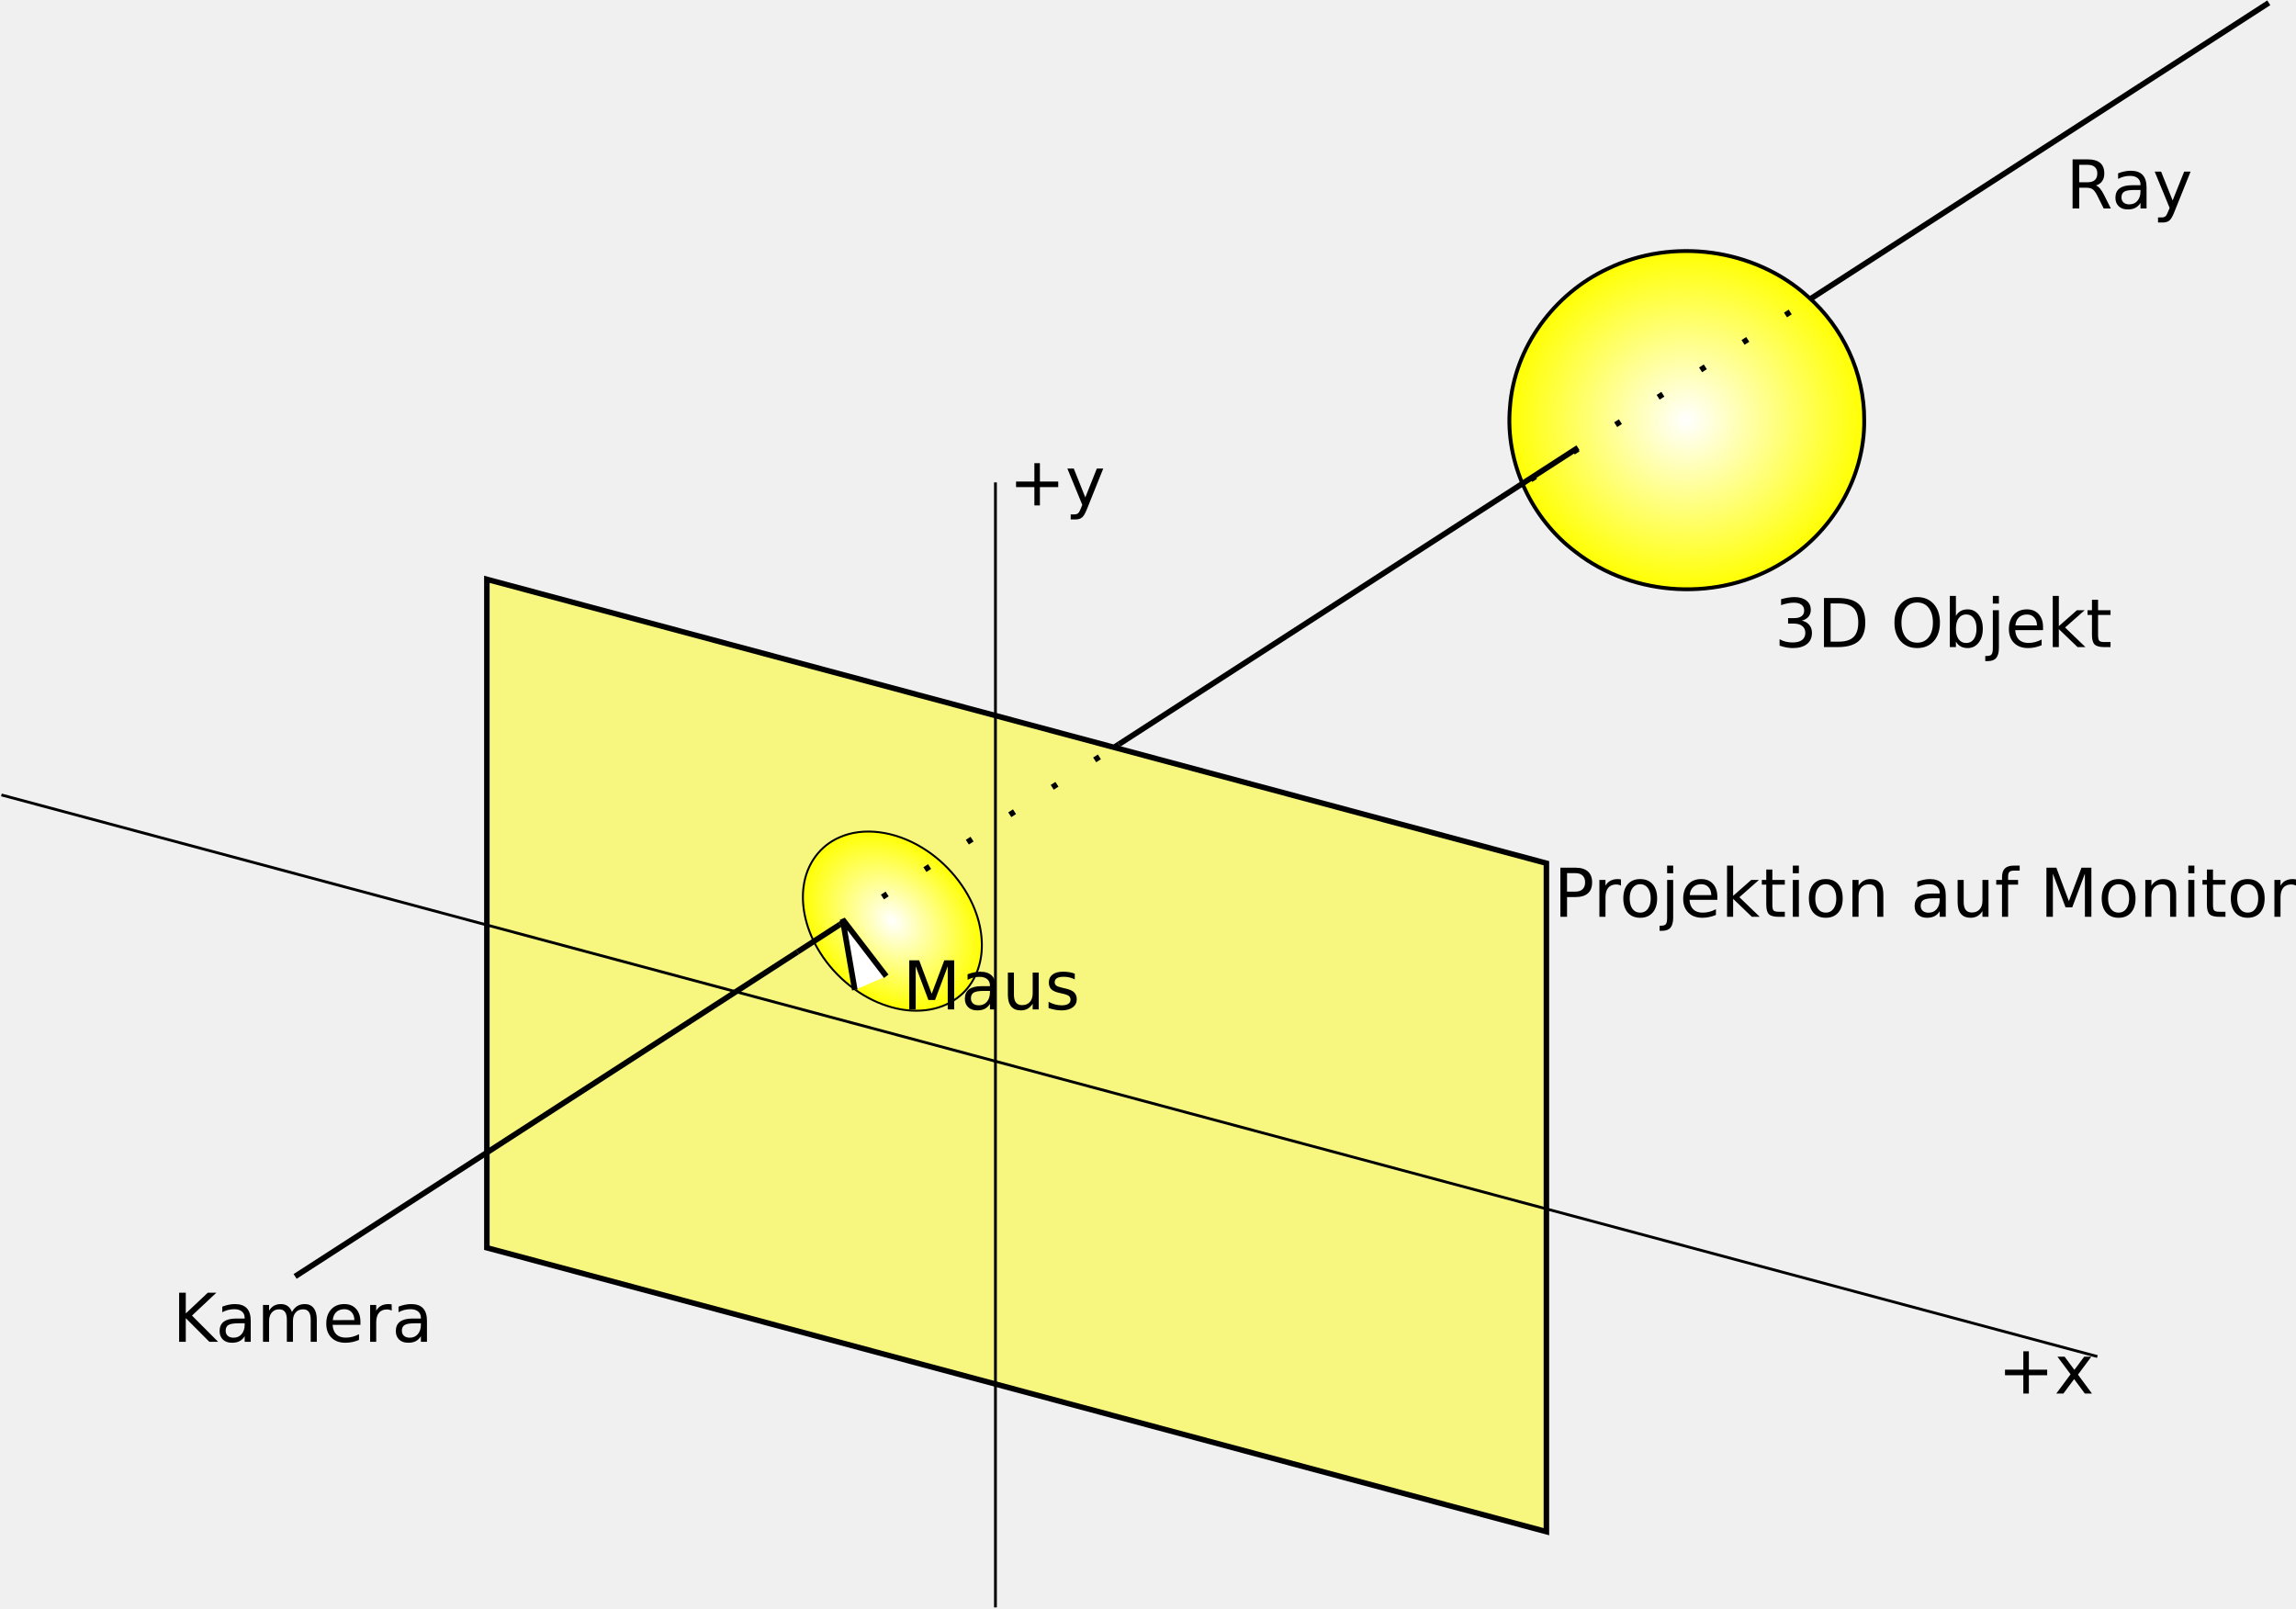
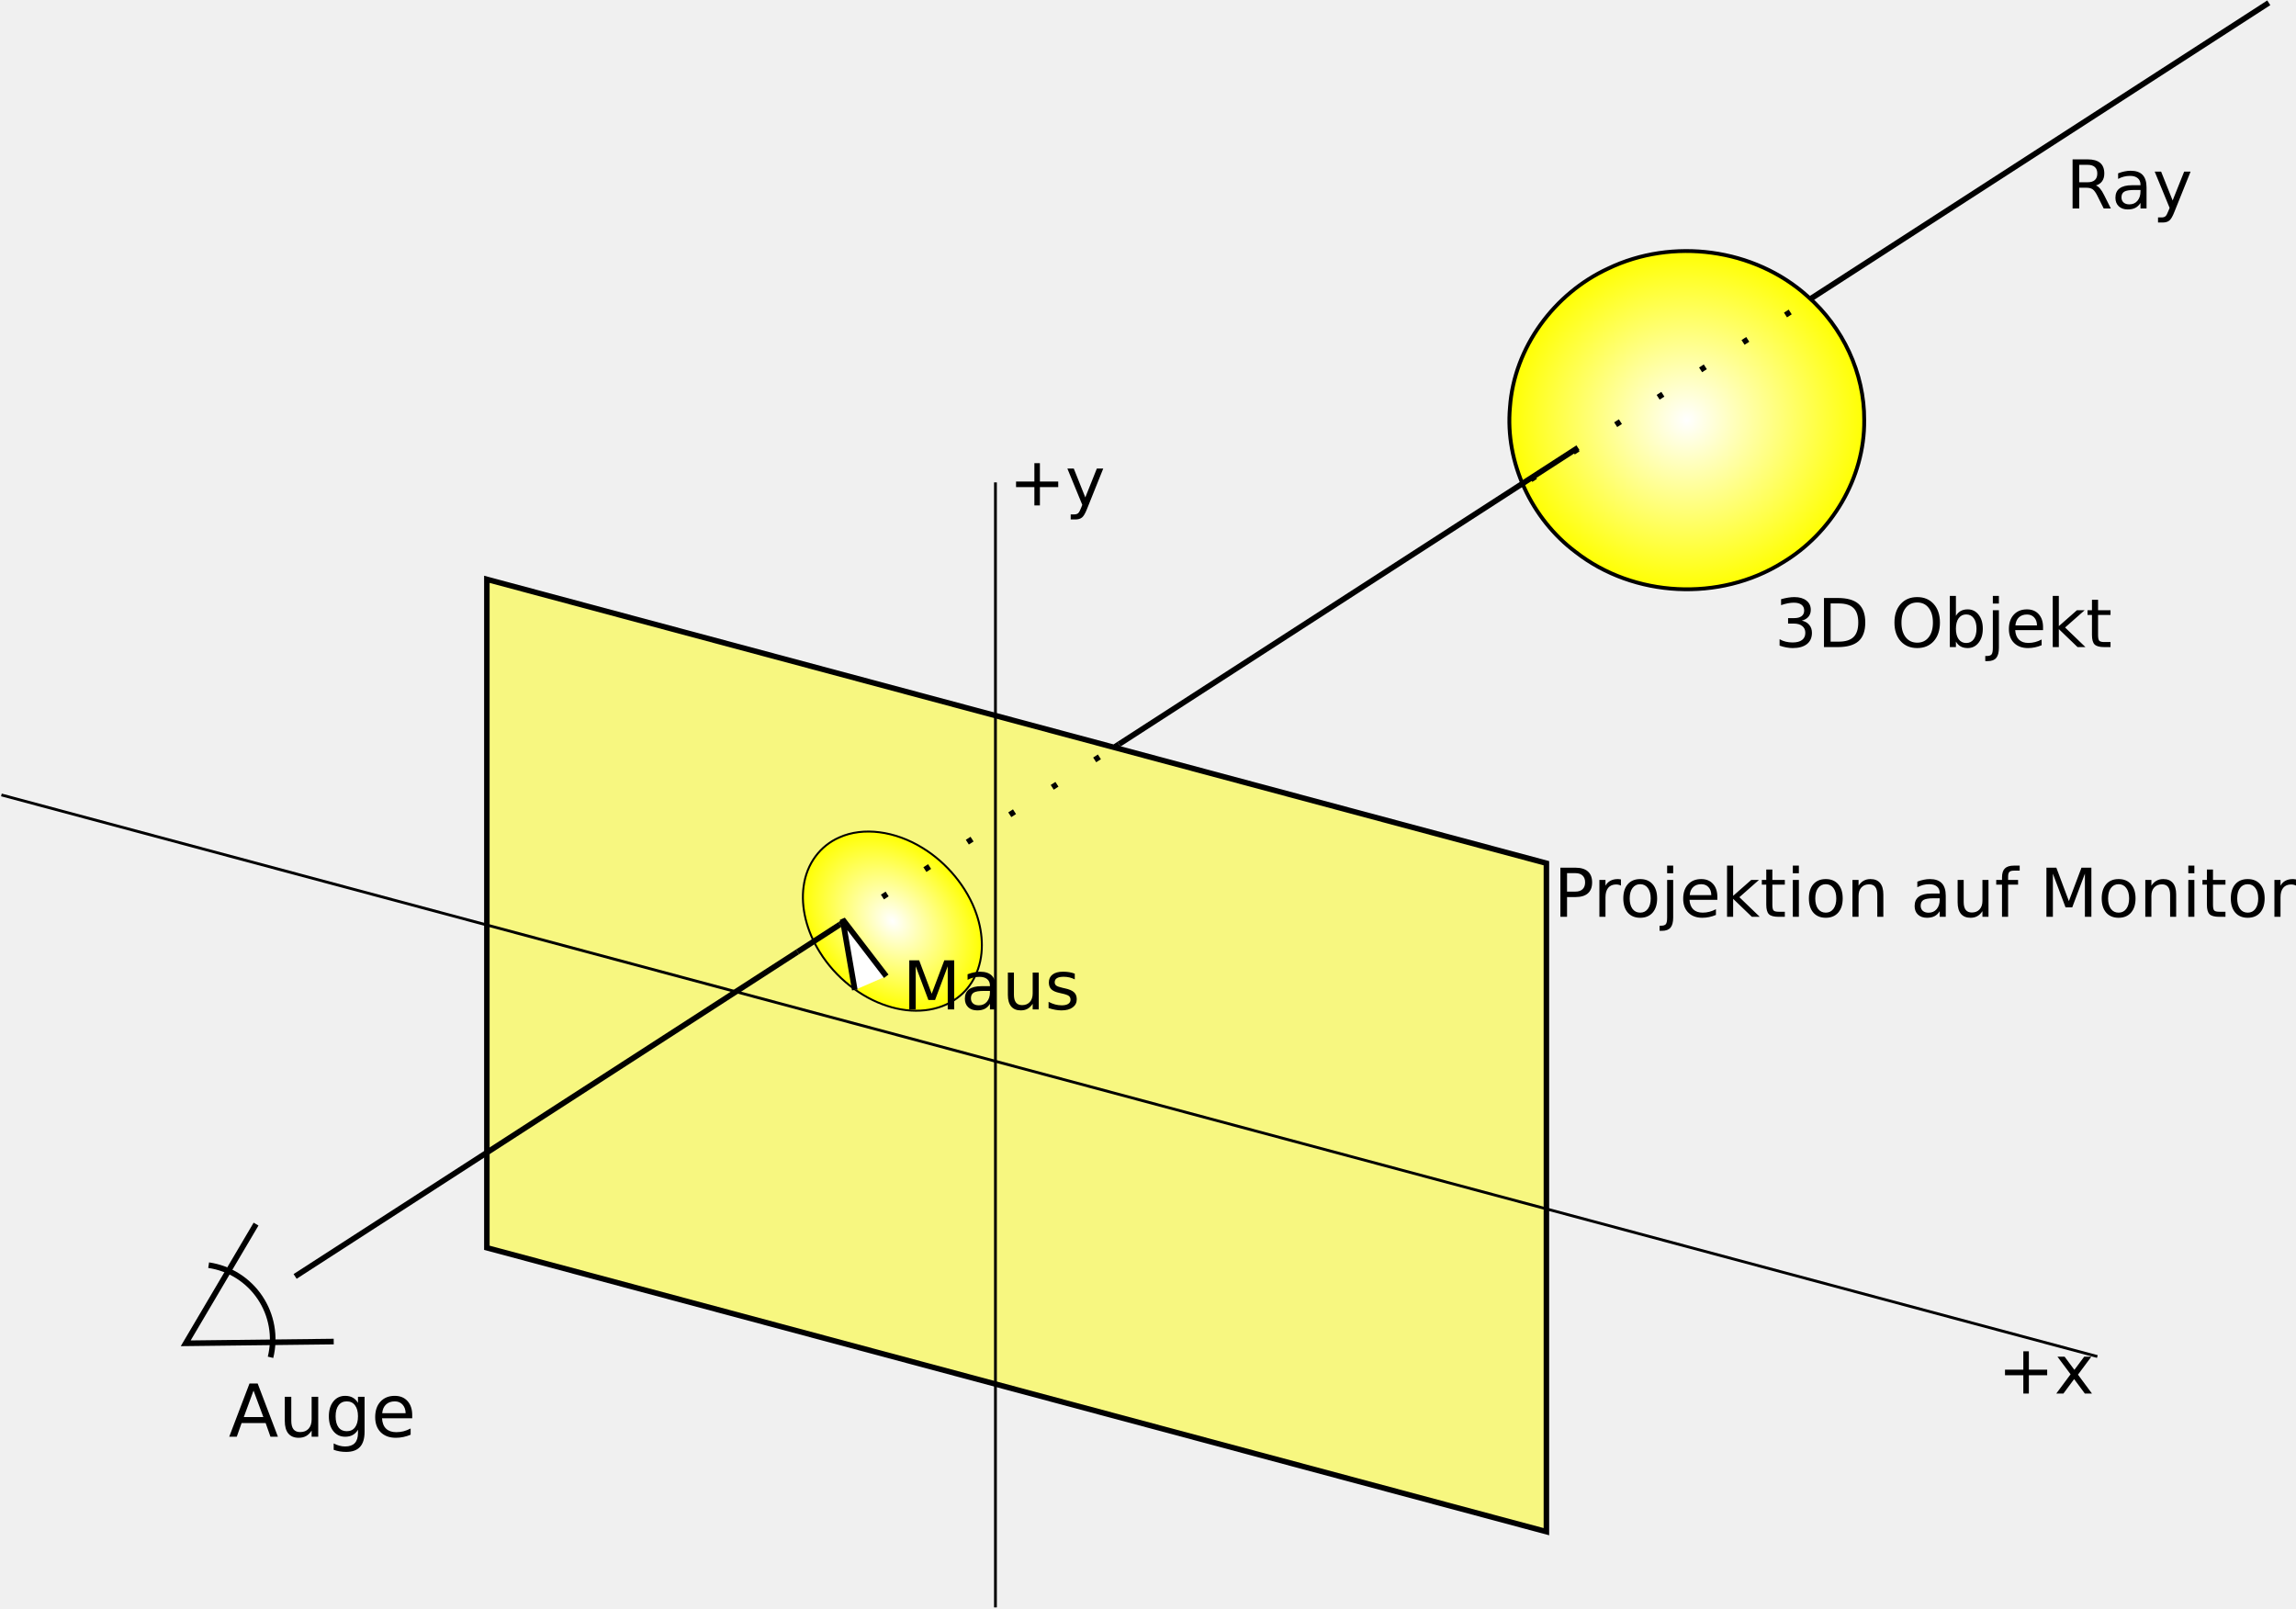
<svg xmlns="http://www.w3.org/2000/svg" xmlns:xlink="http://www.w3.org/1999/xlink" width="408.877" height="286.507" id="svg10428" version="1.0">
  <defs id="defs10430">
    <linearGradient id="linearGradient11186">
      <stop style="stop-color:#ff0000;stop-opacity:1;" offset="0" id="stop11188" />
      <stop style="stop-color:#ff0000;stop-opacity:0;" offset="1" id="stop11190" />
    </linearGradient>
    <linearGradient id="linearGradient10983">
      <stop style="stop-color:#ffffff;stop-opacity:1;" offset="0" id="stop10985" />
      <stop style="stop-color:#ffff00;stop-opacity:1;" offset="1" id="stop10987" />
    </linearGradient>
    <radialGradient xlink:href="#linearGradient10983" id="radialGradient11192" cx="386.59" cy="237.138" fx="386.59" fy="237.138" r="31.937" gradientTransform="matrix(1,0,0,0.953762,0,10.96479)" gradientUnits="userSpaceOnUse" />
    <radialGradient xlink:href="#linearGradient10983" id="radialGradient11210" cx="384.231" cy="223.521" fx="384.231" fy="223.521" r="47.157" gradientTransform="matrix(1,0,0,0.9418006,0,13.00876)" gradientUnits="userSpaceOnUse" />
    <radialGradient xlink:href="#linearGradient10983" id="radialGradient11213" gradientUnits="userSpaceOnUse" gradientTransform="matrix(0.341499,9.1504013e-2,0,0.3296878,113.9055,217.5036)" cx="384.231" cy="223.521" fx="384.231" fy="223.521" r="47.157" />
  </defs>
  <g id="layer1" transform="translate(-86.20202,-162.3132)">
    <rect style="opacity:1;fill:#ffff00;fill-opacity:0.467;fill-rule:nonzero;stroke:#000000;stroke-width:1.017;stroke-linecap:butt;stroke-miterlimit:4;stroke-dasharray:none;stroke-opacity:1" id="rect10440" width="195.341" height="119.043" x="179.003" y="219.153" transform="matrix(0.9659261,0.2588181,0,1,0,0)" />
    <path style="fill:none;fill-rule:evenodd;stroke:#000000;stroke-width:0.5;stroke-linecap:butt;stroke-linejoin:miter;stroke-miterlimit:4;stroke-dasharray:none;stroke-opacity:1" d="M 263.473,248.221 L 263.473,448.57" id="path10951" />
    <path style="fill:none;fill-rule:evenodd;stroke:#000000;stroke-width:0.5;stroke-linecap:butt;stroke-linejoin:miter;stroke-miterlimit:4;stroke-dasharray:none;stroke-opacity:1" d="M 86.452,303.879 L 459.705,403.891" id="path10953" />
    <path style="opacity:1;fill:url(#radialGradient11192);fill-opacity:1.0;fill-rule:nonzero;stroke:#000000;stroke-width:0.682;stroke-linecap:butt;stroke-miterlimit:4;stroke-dasharray:none;stroke-opacity:1" d="M 418.185,237.141 C 418.294,247.467 412.32,257.325 403.618,262.52 C 392.457,269.465 377.192,268.73 366.802,260.615 C 358.964,254.731 354.201,244.736 355.102,234.825 C 355.857,224.144 363.045,214.542 372.563,210.147 C 384.015,204.619 398.599,206.509 408.111,215.089 C 414.352,220.559 418.244,228.739 418.185,237.141 L 418.185,237.141 z" id="path10955" />
    <path style="opacity:1;fill:url(#radialGradient11213);fill-opacity:1;fill-rule:nonzero;stroke:#000000;stroke-width:0.346;stroke-linecap:butt;stroke-miterlimit:4;stroke-dasharray:none;stroke-opacity:1" d="M 261.053,330.624 C 261.078,334.589 259.407,338.032 256.652,340.048 C 253.409,342.486 248.75,342.95 244.199,341.454 C 239.552,339.98 235.01,336.429 232.183,331.86 C 229.865,328.176 228.787,323.866 229.315,320.162 C 229.847,316.107 232.28,312.927 235.666,311.449 C 239.918,309.529 245.601,310.296 250.505,313.326 C 254.784,315.933 258.455,320.305 260.086,325.081 C 260.725,326.932 261.055,328.821 261.053,330.624 L 261.053,330.624 z" id="path11090" />
    <path style="fill:none;fill-rule:evenodd;stroke:#000000;stroke-width:1;stroke-linecap:butt;stroke-linejoin:miter;stroke-miterlimit:4;stroke-dasharray:none;stroke-dashoffset:0;stroke-opacity:1" d="M 138.757,389.627 L 228.228,331.827" id="path11016" />
    <path style="fill:none;fill-rule:evenodd;stroke:#000000;stroke-width:1;stroke-linecap:butt;stroke-linejoin:miter;stroke-miterlimit:4;stroke-dasharray:none;stroke-dashoffset:0;stroke-opacity:1" d="M 284.792,295.285 L 285.477,294.843" id="path11012" />
    <path style="fill:none;fill-rule:evenodd;stroke:#000000;stroke-width:1;stroke-linecap:butt;stroke-linejoin:miter;stroke-miterlimit:4;stroke-dasharray:1, 8;stroke-dashoffset:0;stroke-opacity:1" d="M 235.787,326.944 L 284.792,295.285" id="path11010" />
    <path style="fill:none;fill-rule:evenodd;stroke:#000000;stroke-width:1;stroke-linecap:butt;stroke-linejoin:miter;stroke-miterlimit:4;stroke-dasharray:none;stroke-dashoffset:0;stroke-opacity:1" d="M 228.228,331.827 L 235.787,326.944" id="path10997" />
    <path style="opacity:1;fill:#ffffff;fill-opacity:1;fill-rule:nonzero;stroke:#000000;stroke-width:1;stroke-linecap:butt;stroke-miterlimit:4;stroke-dasharray:none;stroke-dashoffset:0;stroke-opacity:1" d="M 238.426,338.608 L 236.256,326.039 L 244.029,336.17" id="path11018" />
-     <path style="font-size:12px;font-style:normal;font-variant:normal;font-weight:normal;font-stretch:normal;text-align:start;line-height:125%;writing-mode:lr-tb;text-anchor:start;fill:#000000;fill-opacity:1;stroke:none;stroke-width:1px;stroke-linecap:butt;stroke-linejoin:miter;stroke-opacity:1;font-family:Bitstream Vera Sans;-inkscape-font-specification:Bitstream Vera Sans" d="M 118.103,392.523 L 119.286,392.523 L 119.286,396.22 L 123.212,392.523 L 124.735,392.523 L 120.394,396.601 L 125.046,401.271 L 123.487,401.271 L 119.286,397.058 L 119.286,401.271 L 118.103,401.271 L 118.103,392.523 M 128.702,397.972 C 127.831,397.972 127.228,398.071 126.892,398.271 C 126.556,398.47 126.388,398.81 126.388,399.29 C 126.388,399.673 126.513,399.978 126.763,400.204 C 127.017,400.427 127.36,400.538 127.794,400.538 C 128.392,400.538 128.87,400.327 129.229,399.905 C 129.593,399.48 129.774,398.915 129.774,398.212 L 129.774,397.972 L 128.702,397.972 M 130.853,397.526 L 130.853,401.271 L 129.774,401.271 L 129.774,400.274 C 129.528,400.673 129.222,400.968 128.854,401.159 C 128.487,401.347 128.038,401.44 127.507,401.44 C 126.835,401.44 126.3,401.253 125.901,400.878 C 125.507,400.499 125.31,399.993 125.31,399.36 C 125.31,398.622 125.556,398.065 126.048,397.69 C 126.544,397.315 127.282,397.128 128.263,397.128 L 129.774,397.128 L 129.774,397.023 C 129.774,396.526 129.61,396.144 129.282,395.874 C 128.958,395.601 128.501,395.464 127.911,395.464 C 127.536,395.464 127.171,395.509 126.815,395.599 C 126.46,395.689 126.118,395.823 125.79,396.003 L 125.79,395.007 C 126.185,394.855 126.567,394.741 126.938,394.667 C 127.31,394.589 127.671,394.55 128.022,394.55 C 128.972,394.55 129.681,394.796 130.149,395.288 C 130.618,395.78 130.853,396.526 130.853,397.526 M 138.188,395.968 C 138.458,395.483 138.78,395.126 139.155,394.896 C 139.53,394.665 139.972,394.55 140.479,394.55 C 141.163,394.55 141.69,394.79 142.062,395.271 C 142.433,395.747 142.618,396.427 142.618,397.31 L 142.618,401.271 L 141.534,401.271 L 141.534,397.345 C 141.534,396.716 141.423,396.249 141.2,395.944 C 140.978,395.64 140.638,395.487 140.181,395.487 C 139.622,395.487 139.181,395.673 138.856,396.044 C 138.532,396.415 138.37,396.921 138.37,397.562 L 138.37,401.271 L 137.286,401.271 L 137.286,397.345 C 137.286,396.712 137.175,396.245 136.952,395.944 C 136.729,395.64 136.386,395.487 135.921,395.487 C 135.37,395.487 134.933,395.675 134.608,396.05 C 134.284,396.421 134.122,396.925 134.122,397.562 L 134.122,401.271 L 133.038,401.271 L 133.038,394.708 L 134.122,394.708 L 134.122,395.728 C 134.368,395.325 134.663,395.028 135.007,394.837 C 135.351,394.646 135.759,394.55 136.231,394.55 C 136.708,394.55 137.112,394.671 137.444,394.913 C 137.78,395.155 138.028,395.507 138.188,395.968 M 150.388,397.72 L 150.388,398.247 L 145.431,398.247 C 145.478,398.989 145.7,399.556 146.099,399.946 C 146.501,400.333 147.06,400.526 147.774,400.526 C 148.188,400.526 148.589,400.476 148.976,400.374 C 149.366,400.273 149.753,400.12 150.136,399.917 L 150.136,400.937 C 149.749,401.101 149.353,401.226 148.946,401.312 C 148.54,401.398 148.128,401.44 147.71,401.44 C 146.663,401.44 145.833,401.136 145.22,400.526 C 144.61,399.917 144.306,399.093 144.306,398.054 C 144.306,396.98 144.595,396.128 145.173,395.499 C 145.755,394.866 146.538,394.55 147.522,394.55 C 148.405,394.55 149.103,394.835 149.614,395.405 C 150.13,395.972 150.388,396.743 150.388,397.72 M 149.31,397.403 C 149.302,396.814 149.136,396.343 148.812,395.991 C 148.491,395.64 148.065,395.464 147.534,395.464 C 146.933,395.464 146.45,395.634 146.087,395.974 C 145.728,396.314 145.52,396.792 145.466,397.409 L 149.31,397.403 M 155.96,395.716 C 155.839,395.646 155.706,395.595 155.562,395.564 C 155.421,395.528 155.265,395.511 155.093,395.511 C 154.483,395.511 154.015,395.71 153.687,396.108 C 153.362,396.503 153.2,397.071 153.2,397.814 L 153.2,401.271 L 152.116,401.271 L 152.116,394.708 L 153.2,394.708 L 153.2,395.728 C 153.427,395.329 153.722,395.034 154.085,394.843 C 154.448,394.648 154.89,394.55 155.409,394.55 C 155.483,394.55 155.565,394.556 155.655,394.567 C 155.745,394.575 155.845,394.589 155.954,394.608 L 155.96,395.716 M 160.085,397.972 C 159.214,397.972 158.61,398.071 158.274,398.271 C 157.938,398.47 157.77,398.81 157.77,399.29 C 157.77,399.673 157.895,399.978 158.145,400.204 C 158.399,400.427 158.743,400.538 159.177,400.538 C 159.774,400.538 160.253,400.327 160.612,399.905 C 160.976,399.48 161.157,398.915 161.157,398.212 L 161.157,397.972 L 160.085,397.972 M 162.235,397.526 L 162.235,401.271 L 161.157,401.271 L 161.157,400.274 C 160.911,400.673 160.604,400.968 160.237,401.159 C 159.87,401.347 159.421,401.44 158.89,401.44 C 158.218,401.44 157.683,401.253 157.284,400.878 C 156.89,400.499 156.692,399.993 156.692,399.36 C 156.692,398.622 156.938,398.065 157.431,397.69 C 157.927,397.315 158.665,397.128 159.645,397.128 L 161.157,397.128 L 161.157,397.023 C 161.157,396.526 160.993,396.144 160.665,395.874 C 160.341,395.601 159.884,395.464 159.294,395.464 C 158.919,395.464 158.554,395.509 158.198,395.599 C 157.843,395.689 157.501,395.823 157.173,396.003 L 157.173,395.007 C 157.567,394.855 157.95,394.741 158.321,394.667 C 158.692,394.589 159.054,394.55 159.405,394.55 C 160.354,394.55 161.063,394.796 161.532,395.288 C 162.001,395.78 162.235,396.526 162.235,397.526" id="text11031" />
    <path style="font-size:12px;font-style:normal;font-variant:normal;font-weight:normal;font-stretch:normal;text-align:start;line-height:125%;writing-mode:lr-tb;text-anchor:start;fill:#000000;fill-opacity:1;stroke:none;stroke-width:1px;stroke-linecap:butt;stroke-linejoin:miter;stroke-opacity:1;font-family:Bitstream Vera Sans;-inkscape-font-specification:Bitstream Vera Sans" d="M 248.127,333.332 L 249.89,333.332 L 252.123,339.285 L 254.367,333.332 L 256.131,333.332 L 256.131,342.08 L 254.976,342.08 L 254.976,334.399 L 252.721,340.399 L 251.531,340.399 L 249.275,334.399 L 249.275,342.08 L 248.127,342.08 L 248.127,333.332 M 261.422,338.782 C 260.551,338.782 259.947,338.881 259.611,339.08 C 259.275,339.28 259.107,339.619 259.107,340.1 C 259.107,340.483 259.232,340.787 259.482,341.014 C 259.736,341.237 260.08,341.348 260.514,341.348 C 261.111,341.348 261.59,341.137 261.949,340.715 C 262.312,340.289 262.494,339.725 262.494,339.022 L 262.494,338.782 L 261.422,338.782 M 263.572,338.336 L 263.572,342.08 L 262.494,342.08 L 262.494,341.084 C 262.248,341.483 261.941,341.778 261.574,341.969 C 261.207,342.157 260.758,342.25 260.226,342.25 C 259.555,342.25 259.019,342.063 258.621,341.688 C 258.226,341.309 258.029,340.803 258.029,340.17 C 258.029,339.432 258.275,338.875 258.767,338.5 C 259.264,338.125 260.002,337.938 260.982,337.938 L 262.494,337.938 L 262.494,337.832 C 262.494,337.336 262.33,336.953 262.002,336.684 C 261.678,336.411 261.221,336.274 260.631,336.274 C 260.256,336.274 259.89,336.319 259.535,336.409 C 259.18,336.498 258.838,336.633 258.51,336.813 L 258.51,335.817 C 258.904,335.664 259.287,335.551 259.658,335.477 C 260.029,335.399 260.39,335.36 260.742,335.36 C 261.691,335.36 262.4,335.606 262.869,336.098 C 263.338,336.59 263.572,337.336 263.572,338.336 M 265.687,339.491 L 265.687,335.518 L 266.765,335.518 L 266.765,339.45 C 266.765,340.071 266.887,340.537 267.129,340.85 C 267.371,341.159 267.734,341.313 268.219,341.313 C 268.801,341.313 269.26,341.127 269.596,340.756 C 269.935,340.385 270.105,339.879 270.105,339.239 L 270.105,335.518 L 271.183,335.518 L 271.183,342.08 L 270.105,342.08 L 270.105,341.073 C 269.844,341.471 269.539,341.768 269.191,341.963 C 268.848,342.155 268.447,342.25 267.99,342.25 C 267.236,342.25 266.664,342.016 266.273,341.547 C 265.883,341.078 265.687,340.393 265.687,339.491 M 277.599,335.711 L 277.599,336.731 C 277.295,336.575 276.978,336.457 276.65,336.379 C 276.322,336.301 275.982,336.262 275.631,336.262 C 275.096,336.262 274.693,336.344 274.424,336.508 C 274.158,336.672 274.025,336.918 274.025,337.246 C 274.025,337.496 274.121,337.694 274.312,337.838 C 274.504,337.979 274.889,338.114 275.467,338.243 L 275.836,338.325 C 276.601,338.489 277.144,338.721 277.465,339.022 C 277.789,339.319 277.951,339.735 277.951,340.27 C 277.951,340.879 277.709,341.362 277.224,341.717 C 276.744,342.073 276.082,342.25 275.238,342.25 C 274.887,342.25 274.519,342.215 274.137,342.145 C 273.758,342.078 273.357,341.977 272.935,341.84 L 272.935,340.727 C 273.334,340.934 273.726,341.09 274.113,341.196 C 274.5,341.297 274.883,341.348 275.262,341.348 C 275.769,341.348 276.16,341.262 276.433,341.09 C 276.707,340.914 276.844,340.668 276.844,340.352 C 276.844,340.059 276.744,339.834 276.545,339.678 C 276.349,339.522 275.918,339.371 275.25,339.227 L 274.875,339.139 C 274.207,338.998 273.724,338.784 273.428,338.494 C 273.131,338.202 272.982,337.801 272.982,337.293 C 272.982,336.676 273.201,336.2 273.639,335.864 C 274.076,335.528 274.697,335.36 275.502,335.36 C 275.9,335.36 276.275,335.389 276.627,335.448 C 276.978,335.506 277.303,335.594 277.599,335.711" id="text11035" />
    <path style="font-size:12px;font-style:normal;font-variant:normal;font-weight:normal;font-stretch:normal;text-align:start;line-height:125%;writing-mode:lr-tb;text-anchor:start;fill:#000000;fill-opacity:1;stroke:none;stroke-width:1px;stroke-linecap:butt;stroke-linejoin:miter;stroke-opacity:1;font-family:Bitstream Vera Sans;-inkscape-font-specification:Bitstream Vera Sans" d="M 365.265,317.809 L 365.265,321.096 L 366.753,321.096 C 367.304,321.096 367.73,320.954 368.03,320.669 C 368.331,320.384 368.482,319.977 368.482,319.45 C 368.482,318.927 368.331,318.522 368.03,318.237 C 367.73,317.952 367.304,317.809 366.753,317.809 L 365.265,317.809 M 364.081,316.837 L 366.753,316.837 C 367.734,316.837 368.474,317.059 368.974,317.505 C 369.478,317.946 369.73,318.595 369.73,319.45 C 369.73,320.313 369.478,320.966 368.974,321.407 C 368.474,321.848 367.734,322.069 366.753,322.069 L 365.265,322.069 L 365.265,325.585 L 364.081,325.585 L 364.081,316.837 M 374.868,320.03 C 374.747,319.96 374.614,319.909 374.47,319.878 C 374.329,319.843 374.173,319.825 374.001,319.825 C 373.392,319.825 372.923,320.024 372.595,320.423 C 372.271,320.817 372.109,321.386 372.109,322.128 L 372.109,325.585 L 371.025,325.585 L 371.025,319.022 L 372.109,319.022 L 372.109,320.042 C 372.335,319.643 372.63,319.348 372.993,319.157 C 373.357,318.962 373.798,318.864 374.318,318.864 C 374.392,318.864 374.474,318.87 374.564,318.882 C 374.654,318.889 374.753,318.903 374.862,318.923 L 374.868,320.03 M 378.296,319.778 C 377.718,319.778 377.261,320.005 376.925,320.458 C 376.589,320.907 376.421,321.524 376.421,322.309 C 376.421,323.095 376.587,323.714 376.919,324.167 C 377.255,324.616 377.714,324.841 378.296,324.841 C 378.87,324.841 379.325,324.614 379.661,324.161 C 379.997,323.708 380.165,323.091 380.165,322.309 C 380.165,321.532 379.997,320.917 379.661,320.464 C 379.325,320.007 378.87,319.778 378.296,319.778 M 378.296,318.864 C 379.234,318.864 379.97,319.169 380.505,319.778 C 381.04,320.388 381.308,321.231 381.308,322.309 C 381.308,323.384 381.04,324.227 380.505,324.841 C 379.97,325.45 379.234,325.755 378.296,325.755 C 377.355,325.755 376.616,325.45 376.081,324.841 C 375.55,324.227 375.284,323.384 375.284,322.309 C 375.284,321.231 375.55,320.388 376.081,319.778 C 376.616,319.169 377.355,318.864 378.296,318.864 M 383.089,319.022 L 384.167,319.022 L 384.167,325.702 C 384.167,326.538 384.007,327.143 383.687,327.518 C 383.37,327.893 382.859,328.081 382.152,328.081 L 381.741,328.081 L 381.741,327.167 L 382.029,327.167 C 382.439,327.167 382.718,327.071 382.866,326.88 C 383.015,326.692 383.089,326.3 383.089,325.702 L 383.089,319.022 M 383.089,316.468 L 384.167,316.468 L 384.167,317.833 L 383.089,317.833 L 383.089,316.468 M 392.03,322.034 L 392.03,322.561 L 387.073,322.561 C 387.12,323.304 387.343,323.87 387.741,324.261 C 388.144,324.647 388.702,324.841 389.417,324.841 C 389.831,324.841 390.232,324.79 390.618,324.688 C 391.009,324.587 391.396,324.434 391.779,324.231 L 391.779,325.251 C 391.392,325.415 390.995,325.54 390.589,325.626 C 390.183,325.712 389.771,325.755 389.353,325.755 C 388.306,325.755 387.476,325.45 386.862,324.841 C 386.253,324.231 385.948,323.407 385.948,322.368 C 385.948,321.294 386.237,320.442 386.816,319.813 C 387.398,319.18 388.181,318.864 389.165,318.864 C 390.048,318.864 390.745,319.149 391.257,319.72 C 391.773,320.286 392.03,321.057 392.03,322.034 M 390.952,321.718 C 390.945,321.128 390.779,320.657 390.454,320.305 C 390.134,319.954 389.708,319.778 389.177,319.778 C 388.575,319.778 388.093,319.948 387.73,320.288 C 387.37,320.628 387.163,321.106 387.109,321.723 L 390.952,321.718 M 393.759,316.468 L 394.843,316.468 L 394.843,321.852 L 398.06,319.022 L 399.437,319.022 L 395.956,322.093 L 399.583,325.585 L 398.177,325.585 L 394.843,322.38 L 394.843,325.585 L 393.759,325.585 L 393.759,316.468 M 401.827,317.159 L 401.827,319.022 L 404.048,319.022 L 404.048,319.86 L 401.827,319.86 L 401.827,323.423 C 401.827,323.958 401.9,324.302 402.044,324.454 C 402.193,324.606 402.491,324.682 402.941,324.682 L 404.048,324.682 L 404.048,325.585 L 402.941,325.585 C 402.109,325.585 401.534,325.43 401.218,325.122 C 400.902,324.809 400.743,324.243 400.743,323.423 L 400.743,319.86 L 399.952,319.86 L 399.952,319.022 L 400.743,319.022 L 400.743,317.159 L 401.827,317.159 M 405.472,319.022 L 406.55,319.022 L 406.55,325.585 L 405.472,325.585 L 405.472,319.022 M 405.472,316.468 L 406.55,316.468 L 406.55,317.833 L 405.472,317.833 L 405.472,316.468 M 411.343,319.778 C 410.765,319.778 410.308,320.005 409.972,320.458 C 409.636,320.907 409.468,321.524 409.468,322.309 C 409.468,323.095 409.634,323.714 409.966,324.167 C 410.302,324.616 410.761,324.841 411.343,324.841 C 411.917,324.841 412.372,324.614 412.708,324.161 C 413.044,323.708 413.212,323.091 413.212,322.309 C 413.212,321.532 413.044,320.917 412.708,320.464 C 412.372,320.007 411.917,319.778 411.343,319.778 M 411.343,318.864 C 412.28,318.864 413.017,319.169 413.552,319.778 C 414.087,320.388 414.355,321.231 414.355,322.309 C 414.355,323.384 414.087,324.227 413.552,324.841 C 413.017,325.45 412.28,325.755 411.343,325.755 C 410.402,325.755 409.663,325.45 409.128,324.841 C 408.597,324.227 408.331,323.384 408.331,322.309 C 408.331,321.231 408.597,320.388 409.128,319.778 C 409.663,319.169 410.402,318.864 411.343,318.864 M 421.591,321.624 L 421.591,325.585 L 420.513,325.585 L 420.513,321.659 C 420.513,321.038 420.392,320.573 420.15,320.264 C 419.907,319.956 419.544,319.802 419.06,319.802 C 418.478,319.802 418.019,319.987 417.683,320.358 C 417.347,320.729 417.179,321.235 417.179,321.876 L 417.179,325.585 L 416.095,325.585 L 416.095,319.022 L 417.179,319.022 L 417.179,320.042 C 417.437,319.647 417.739,319.352 418.087,319.157 C 418.439,318.962 418.843,318.864 419.3,318.864 C 420.054,318.864 420.624,319.098 421.011,319.567 C 421.398,320.032 421.591,320.718 421.591,321.624 M 430.556,322.286 C 429.685,322.286 429.081,322.386 428.745,322.585 C 428.409,322.784 428.241,323.124 428.241,323.604 C 428.241,323.987 428.366,324.292 428.616,324.518 C 428.87,324.741 429.214,324.852 429.648,324.852 C 430.245,324.852 430.724,324.641 431.083,324.22 C 431.446,323.794 431.628,323.229 431.628,322.526 L 431.628,322.286 L 430.556,322.286 M 432.706,321.841 L 432.706,325.585 L 431.628,325.585 L 431.628,324.589 C 431.382,324.987 431.075,325.282 430.708,325.473 C 430.341,325.661 429.892,325.755 429.361,325.755 C 428.689,325.755 428.154,325.567 427.755,325.192 C 427.361,324.813 427.163,324.307 427.163,323.675 C 427.163,322.936 427.409,322.38 427.902,322.005 C 428.398,321.63 429.136,321.442 430.116,321.442 L 431.628,321.442 L 431.628,321.337 C 431.628,320.841 431.464,320.458 431.136,320.188 C 430.812,319.915 430.355,319.778 429.765,319.778 C 429.39,319.778 429.025,319.823 428.669,319.913 C 428.314,320.003 427.972,320.138 427.644,320.317 L 427.644,319.321 C 428.038,319.169 428.421,319.055 428.792,318.981 C 429.163,318.903 429.525,318.864 429.876,318.864 C 430.825,318.864 431.534,319.11 432.003,319.602 C 432.472,320.095 432.706,320.841 432.706,321.841 M 434.821,322.995 L 434.821,319.022 L 435.9,319.022 L 435.9,322.954 C 435.9,323.575 436.021,324.042 436.263,324.354 C 436.505,324.663 436.868,324.817 437.353,324.817 C 437.935,324.817 438.394,324.632 438.73,324.261 C 439.07,323.889 439.239,323.384 439.239,322.743 L 439.239,319.022 L 440.318,319.022 L 440.318,325.585 L 439.239,325.585 L 439.239,324.577 C 438.978,324.975 438.673,325.272 438.325,325.468 C 437.982,325.659 437.581,325.755 437.124,325.755 C 436.37,325.755 435.798,325.52 435.407,325.052 C 435.017,324.583 434.821,323.897 434.821,322.995 M 445.872,316.468 L 445.872,317.364 L 444.841,317.364 C 444.454,317.364 444.185,317.442 444.032,317.598 C 443.884,317.755 443.81,318.036 443.81,318.442 L 443.81,319.022 L 445.585,319.022 L 445.585,319.86 L 443.81,319.86 L 443.81,325.585 L 442.726,325.585 L 442.726,319.86 L 441.695,319.86 L 441.695,319.022 L 442.726,319.022 L 442.726,318.565 C 442.726,317.835 442.896,317.304 443.236,316.971 C 443.575,316.636 444.114,316.468 444.853,316.468 L 445.872,316.468 M 450.636,316.837 L 452.4,316.837 L 454.632,322.79 L 456.876,316.837 L 458.64,316.837 L 458.64,325.585 L 457.486,325.585 L 457.486,317.903 L 455.23,323.903 L 454.04,323.903 L 451.784,317.903 L 451.784,325.585 L 450.636,325.585 L 450.636,316.837 M 463.491,319.778 C 462.913,319.778 462.456,320.005 462.12,320.458 C 461.784,320.907 461.616,321.524 461.616,322.309 C 461.616,323.095 461.782,323.714 462.114,324.167 C 462.45,324.616 462.909,324.841 463.491,324.841 C 464.066,324.841 464.521,324.614 464.857,324.161 C 465.193,323.708 465.361,323.091 465.361,322.309 C 465.361,321.532 465.193,320.917 464.857,320.464 C 464.521,320.007 464.066,319.778 463.491,319.778 M 463.491,318.864 C 464.429,318.864 465.165,319.169 465.7,319.778 C 466.236,320.388 466.503,321.231 466.503,322.309 C 466.503,323.384 466.236,324.227 465.7,324.841 C 465.165,325.45 464.429,325.755 463.491,325.755 C 462.55,325.755 461.812,325.45 461.277,324.841 C 460.745,324.227 460.48,323.384 460.48,322.309 C 460.48,321.231 460.745,320.388 461.277,319.778 C 461.812,319.169 462.55,318.864 463.491,318.864 M 473.739,321.624 L 473.739,325.585 L 472.661,325.585 L 472.661,321.659 C 472.661,321.038 472.54,320.573 472.298,320.264 C 472.056,319.956 471.693,319.802 471.208,319.802 C 470.626,319.802 470.167,319.987 469.831,320.358 C 469.495,320.729 469.327,321.235 469.327,321.876 L 469.327,325.585 L 468.243,325.585 L 468.243,319.022 L 469.327,319.022 L 469.327,320.042 C 469.585,319.647 469.888,319.352 470.236,319.157 C 470.587,318.962 470.991,318.864 471.448,318.864 C 472.202,318.864 472.773,319.098 473.159,319.567 C 473.546,320.032 473.739,320.718 473.739,321.624 M 475.902,319.022 L 476.98,319.022 L 476.98,325.585 L 475.902,325.585 L 475.902,319.022 M 475.902,316.468 L 476.98,316.468 L 476.98,317.833 L 475.902,317.833 L 475.902,316.468 M 480.296,317.159 L 480.296,319.022 L 482.517,319.022 L 482.517,319.86 L 480.296,319.86 L 480.296,323.423 C 480.296,323.958 480.368,324.302 480.513,324.454 C 480.661,324.606 480.96,324.682 481.409,324.682 L 482.517,324.682 L 482.517,325.585 L 481.409,325.585 C 480.577,325.585 480.003,325.43 479.687,325.122 C 479.37,324.809 479.212,324.243 479.212,323.423 L 479.212,319.86 L 478.421,319.86 L 478.421,319.022 L 479.212,319.022 L 479.212,317.159 L 480.296,317.159 M 486.484,319.778 C 485.905,319.778 485.448,320.005 485.112,320.458 C 484.777,320.907 484.609,321.524 484.609,322.309 C 484.609,323.095 484.775,323.714 485.107,324.167 C 485.443,324.616 485.902,324.841 486.484,324.841 C 487.058,324.841 487.513,324.614 487.849,324.161 C 488.185,323.708 488.353,323.091 488.353,322.309 C 488.353,321.532 488.185,320.917 487.849,320.464 C 487.513,320.007 487.058,319.778 486.484,319.778 M 486.484,318.864 C 487.421,318.864 488.157,319.169 488.693,319.778 C 489.228,320.388 489.495,321.231 489.495,322.309 C 489.495,323.384 489.228,324.227 488.693,324.841 C 488.157,325.45 487.421,325.755 486.484,325.755 C 485.542,325.755 484.804,325.45 484.269,324.841 C 483.737,324.227 483.472,323.384 483.472,322.309 C 483.472,321.231 483.737,320.388 484.269,319.778 C 484.804,319.169 485.542,318.864 486.484,318.864 M 495.079,320.03 C 494.958,319.96 494.825,319.909 494.681,319.878 C 494.54,319.843 494.384,319.825 494.212,319.825 C 493.603,319.825 493.134,320.024 492.806,320.423 C 492.482,320.817 492.32,321.386 492.32,322.128 L 492.32,325.585 L 491.236,325.585 L 491.236,319.022 L 492.32,319.022 L 492.32,320.042 C 492.546,319.643 492.841,319.348 493.204,319.157 C 493.568,318.962 494.009,318.864 494.529,318.864 C 494.603,318.864 494.685,318.87 494.775,318.882 C 494.864,318.889 494.964,318.903 495.073,318.923 L 495.079,320.03" id="text11039" />
    <path style="font-size:12px;font-style:normal;font-variant:normal;font-weight:normal;font-stretch:normal;text-align:start;line-height:125%;writing-mode:lr-tb;text-anchor:start;fill:#000000;fill-opacity:1;stroke:none;stroke-width:1px;stroke-linecap:butt;stroke-linejoin:miter;stroke-opacity:1;font-family:Bitstream Vera Sans;-inkscape-font-specification:Bitstream Vera Sans" d="M 447.505,402.965 L 447.505,406.229 L 450.769,406.229 L 450.769,407.225 L 447.505,407.225 L 447.505,410.489 L 446.521,410.489 L 446.521,407.225 L 443.257,407.225 L 443.257,406.229 L 446.521,406.229 L 446.521,402.965 L 447.505,402.965 M 458.626,403.926 L 456.253,407.12 L 458.749,410.489 L 457.478,410.489 L 455.567,407.911 L 453.657,410.489 L 452.386,410.489 L 454.935,407.055 L 452.603,403.926 L 453.874,403.926 L 455.614,406.264 L 457.355,403.926 L 458.626,403.926" id="text11043" />
    <path style="font-size:12px;font-style:normal;font-variant:normal;font-weight:normal;font-stretch:normal;text-align:start;line-height:125%;writing-mode:lr-tb;text-anchor:start;fill:#000000;fill-opacity:1;stroke:none;stroke-width:1px;stroke-linecap:butt;stroke-linejoin:miter;stroke-opacity:1;font-family:Bitstream Vera Sans;-inkscape-font-specification:Bitstream Vera Sans" d="M 271.39,244.801 L 271.39,248.065 L 274.654,248.065 L 274.654,249.061 L 271.39,249.061 L 271.39,252.325 L 270.406,252.325 L 270.406,249.061 L 267.142,249.061 L 267.142,248.065 L 270.406,248.065 L 270.406,244.801 L 271.39,244.801 M 279.787,252.934 C 279.482,253.715 279.185,254.225 278.896,254.464 C 278.607,254.702 278.22,254.821 277.736,254.821 L 276.874,254.821 L 276.874,253.919 L 277.507,253.919 C 277.804,253.919 278.035,253.848 278.199,253.708 C 278.363,253.567 278.544,253.235 278.744,252.712 L 278.937,252.219 L 276.283,245.762 L 277.425,245.762 L 279.476,250.895 L 281.527,245.762 L 282.669,245.762 L 279.787,252.934" id="text11047" />
    <path style="fill:none;fill-rule:evenodd;stroke:#000000;stroke-width:1;stroke-linecap:butt;stroke-linejoin:miter;stroke-miterlimit:4;stroke-dasharray:none;stroke-dashoffset:0;stroke-opacity:1" d="M 285.477,294.843 L 367.209,242.042" id="path11014" />
    <path style="fill:none;fill-rule:evenodd;stroke:#000000;stroke-width:1;stroke-linecap:butt;stroke-linejoin:miter;stroke-miterlimit:4;stroke-dasharray:1, 8;stroke-dashoffset:0;stroke-opacity:1" d="M 358.808,247.715 L 407.814,216.056" id="path11082" />
    <path style="fill:none;fill-rule:evenodd;stroke:#000000;stroke-width:1;stroke-linecap:butt;stroke-linejoin:miter;stroke-miterlimit:4;stroke-dasharray:none;stroke-dashoffset:0;stroke-opacity:1" d="M 408.498,215.614 L 490.231,162.813" id="path11084" />
    <path style="font-size:12px;font-style:normal;font-variant:normal;font-weight:normal;font-stretch:normal;text-align:start;line-height:125%;writing-mode:lr-tb;text-anchor:start;fill:#000000;fill-opacity:1;stroke:none;stroke-width:1px;stroke-linecap:butt;stroke-linejoin:miter;stroke-opacity:1;font-family:Bitstream Vera Sans;-inkscape-font-specification:Bitstream Vera Sans" d="M 459.441,195.34 C 459.695,195.426 459.941,195.61 460.179,195.891 C 460.421,196.172 460.663,196.559 460.906,197.051 L 462.107,199.442 L 460.835,199.442 L 459.716,197.198 C 459.427,196.612 459.146,196.223 458.872,196.032 C 458.603,195.84 458.234,195.745 457.765,195.745 L 456.476,195.745 L 456.476,199.442 L 455.292,199.442 L 455.292,190.694 L 457.964,190.694 C 458.964,190.694 459.71,190.903 460.202,191.321 C 460.695,191.739 460.941,192.37 460.941,193.213 C 460.941,193.764 460.812,194.221 460.554,194.584 C 460.3,194.948 459.929,195.2 459.441,195.34 M 456.476,191.666 L 456.476,194.772 L 457.964,194.772 C 458.534,194.772 458.964,194.641 459.253,194.379 C 459.546,194.114 459.693,193.725 459.693,193.213 C 459.693,192.702 459.546,192.317 459.253,192.059 C 458.964,191.797 458.534,191.667 457.964,191.666 L 456.476,191.666 M 466.314,196.143 C 465.443,196.143 464.839,196.243 464.503,196.442 C 464.167,196.641 463.999,196.981 463.999,197.461 C 463.999,197.844 464.124,198.149 464.374,198.375 C 464.628,198.598 464.972,198.709 465.406,198.709 C 466.003,198.709 466.482,198.499 466.841,198.077 C 467.204,197.651 467.386,197.086 467.386,196.383 L 467.386,196.143 L 466.314,196.143 M 468.464,195.698 L 468.464,199.442 L 467.386,199.442 L 467.386,198.446 C 467.14,198.844 466.833,199.139 466.466,199.331 C 466.099,199.518 465.65,199.612 465.118,199.612 C 464.447,199.612 463.911,199.424 463.513,199.049 C 463.118,198.67 462.921,198.165 462.921,197.532 C 462.921,196.793 463.167,196.237 463.659,195.862 C 464.156,195.487 464.894,195.299 465.874,195.299 L 467.386,195.299 L 467.386,195.194 C 467.386,194.698 467.222,194.315 466.894,194.045 C 466.57,193.772 466.113,193.635 465.523,193.635 C 465.148,193.635 464.783,193.68 464.427,193.77 C 464.072,193.86 463.73,193.995 463.402,194.174 L 463.402,193.178 C 463.796,193.026 464.179,192.913 464.55,192.838 C 464.921,192.76 465.283,192.721 465.634,192.721 C 466.583,192.721 467.292,192.967 467.761,193.459 C 468.23,193.952 468.464,194.698 468.464,195.698 M 473.421,200.051 C 473.117,200.833 472.82,201.342 472.531,201.581 C 472.242,201.819 471.855,201.938 471.37,201.938 L 470.509,201.938 L 470.509,201.036 L 471.142,201.036 C 471.439,201.036 471.669,200.965 471.833,200.825 C 471.997,200.684 472.179,200.352 472.378,199.829 L 472.572,199.336 L 469.917,192.879 L 471.06,192.879 L 473.111,198.012 L 475.161,192.879 L 476.304,192.879 L 473.421,200.051" id="text11086" />
    <path style="font-size:12px;font-style:normal;font-variant:normal;font-weight:normal;font-stretch:normal;text-align:start;line-height:125%;writing-mode:lr-tb;text-anchor:start;fill:#000000;fill-opacity:1;stroke:none;stroke-width:1px;stroke-linecap:butt;stroke-linejoin:miter;stroke-opacity:1;font-family:Bitstream Vera Sans;-inkscape-font-specification:Bitstream Vera Sans" d="M 407.071,272.837 C 407.637,272.958 408.079,273.21 408.395,273.593 C 408.716,273.975 408.876,274.448 408.876,275.01 C 408.876,275.874 408.579,276.542 407.985,277.014 C 407.391,277.487 406.548,277.723 405.454,277.723 C 405.087,277.723 404.708,277.686 404.317,277.612 C 403.93,277.542 403.53,277.434 403.116,277.29 L 403.116,276.147 C 403.444,276.339 403.803,276.483 404.194,276.581 C 404.585,276.678 404.993,276.727 405.419,276.727 C 406.161,276.727 406.725,276.581 407.112,276.288 C 407.503,275.995 407.698,275.569 407.698,275.01 C 407.698,274.495 407.516,274.093 407.153,273.803 C 406.794,273.51 406.292,273.364 405.647,273.364 L 404.628,273.364 L 404.628,272.391 L 405.694,272.391 C 406.276,272.391 406.721,272.276 407.03,272.046 C 407.339,271.811 407.493,271.475 407.493,271.038 C 407.493,270.589 407.333,270.245 407.012,270.007 C 406.696,269.764 406.241,269.643 405.647,269.643 C 405.323,269.643 404.975,269.678 404.604,269.749 C 404.233,269.819 403.825,269.928 403.38,270.077 L 403.38,269.022 C 403.829,268.897 404.249,268.803 404.639,268.741 C 405.034,268.678 405.405,268.647 405.753,268.647 C 406.651,268.647 407.362,268.852 407.885,269.262 C 408.409,269.669 408.671,270.219 408.671,270.915 C 408.671,271.399 408.532,271.809 408.255,272.145 C 407.977,272.477 407.583,272.708 407.071,272.837 M 412.204,269.778 L 412.204,276.581 L 413.634,276.581 C 414.841,276.581 415.723,276.307 416.282,275.76 C 416.844,275.214 417.126,274.35 417.126,273.171 C 417.126,271.999 416.844,271.141 416.282,270.598 C 415.723,270.052 414.841,269.778 413.634,269.778 L 412.204,269.778 M 411.02,268.805 L 413.452,268.805 C 415.147,268.805 416.391,269.159 417.184,269.866 C 417.977,270.569 418.374,271.671 418.374,273.171 C 418.374,274.678 417.975,275.786 417.178,276.493 C 416.382,277.2 415.139,277.553 413.452,277.553 L 411.02,277.553 L 411.02,268.805 M 427.626,269.608 C 426.766,269.608 426.083,269.928 425.575,270.569 C 425.071,271.21 424.819,272.083 424.819,273.188 C 424.819,274.29 425.071,275.161 425.575,275.802 C 426.083,276.442 426.766,276.762 427.626,276.762 C 428.485,276.762 429.165,276.442 429.665,275.802 C 430.169,275.161 430.421,274.29 430.421,273.188 C 430.421,272.083 430.169,271.21 429.665,270.569 C 429.165,269.928 428.485,269.608 427.626,269.608 M 427.626,268.647 C 428.852,268.647 429.833,269.059 430.567,269.884 C 431.301,270.704 431.669,271.805 431.669,273.188 C 431.669,274.567 431.301,275.669 430.567,276.493 C 429.833,277.313 428.852,277.723 427.626,277.723 C 426.395,277.723 425.411,277.313 424.673,276.493 C 423.938,275.673 423.571,274.571 423.571,273.188 C 423.571,271.805 423.938,270.704 424.673,269.884 C 425.411,269.059 426.395,268.647 427.626,268.647 M 438.184,274.278 C 438.184,273.485 438.02,272.864 437.692,272.415 C 437.368,271.962 436.921,271.735 436.35,271.735 C 435.78,271.735 435.331,271.962 435.003,272.415 C 434.678,272.864 434.516,273.485 434.516,274.278 C 434.516,275.071 434.678,275.694 435.003,276.147 C 435.331,276.596 435.78,276.821 436.35,276.821 C 436.921,276.821 437.368,276.596 437.692,276.147 C 438.02,275.694 438.184,275.071 438.184,274.278 M 434.516,271.987 C 434.743,271.596 435.028,271.307 435.372,271.12 C 435.719,270.928 436.134,270.833 436.614,270.833 C 437.411,270.833 438.057,271.149 438.553,271.782 C 439.053,272.415 439.303,273.247 439.303,274.278 C 439.303,275.309 439.053,276.141 438.553,276.774 C 438.057,277.407 437.411,277.723 436.614,277.723 C 436.134,277.723 435.719,277.63 435.372,277.442 C 435.028,277.251 434.743,276.96 434.516,276.569 L 434.516,277.553 L 433.432,277.553 L 433.432,268.436 L 434.516,268.436 L 434.516,271.987 M 441.091,270.991 L 442.169,270.991 L 442.169,277.671 C 442.169,278.507 442.009,279.112 441.688,279.487 C 441.372,279.862 440.86,280.05 440.153,280.05 L 439.743,280.05 L 439.743,279.135 L 440.03,279.135 C 440.44,279.135 440.719,279.04 440.868,278.848 C 441.016,278.661 441.091,278.268 441.091,277.671 L 441.091,270.991 M 441.091,268.436 L 442.169,268.436 L 442.169,269.802 L 441.091,269.802 L 441.091,268.436 M 450.032,274.003 L 450.032,274.53 L 445.075,274.53 C 445.122,275.272 445.344,275.839 445.743,276.229 C 446.145,276.616 446.704,276.809 447.419,276.809 C 447.833,276.809 448.233,276.759 448.62,276.657 C 449.01,276.555 449.397,276.403 449.78,276.2 L 449.78,277.219 C 449.393,277.384 448.997,277.509 448.591,277.594 C 448.184,277.68 447.772,277.723 447.354,277.723 C 446.307,277.723 445.477,277.419 444.864,276.809 C 444.255,276.2 443.95,275.376 443.95,274.337 C 443.95,273.262 444.239,272.411 444.817,271.782 C 445.399,271.149 446.182,270.833 447.167,270.833 C 448.05,270.833 448.747,271.118 449.259,271.688 C 449.774,272.255 450.032,273.026 450.032,274.003 M 448.954,273.686 C 448.946,273.096 448.78,272.626 448.456,272.274 C 448.135,271.923 447.71,271.747 447.178,271.747 C 446.577,271.747 446.094,271.917 445.731,272.257 C 445.372,272.596 445.165,273.075 445.11,273.692 L 448.954,273.686 M 451.76,268.436 L 452.844,268.436 L 452.844,273.821 L 456.061,270.991 L 457.438,270.991 L 453.958,274.061 L 457.585,277.553 L 456.178,277.553 L 452.844,274.348 L 452.844,277.553 L 451.76,277.553 L 451.76,268.436 M 459.829,269.128 L 459.829,270.991 L 462.05,270.991 L 462.05,271.829 L 459.829,271.829 L 459.829,275.391 C 459.829,275.927 459.901,276.27 460.046,276.423 C 460.194,276.575 460.493,276.651 460.942,276.651 L 462.05,276.651 L 462.05,277.553 L 460.942,277.553 C 460.11,277.553 459.536,277.399 459.219,277.091 C 458.903,276.778 458.745,276.212 458.745,275.391 L 458.745,271.829 L 457.954,271.829 L 457.954,270.991 L 458.745,270.991 L 458.745,269.128 L 459.829,269.128" id="text11094" />
+     <g id="g3267" transform="matrix(0.982208,0.1877963,-0.1877963,0.982208,-9.056348,154.4873)">
+       <path transform="translate(86.20202,162.3132)" d="M 87.639,41.806 A 13.352,13.352 0 0 1 101.544,55.852" id="path2493" style="fill:none;fill-rule:evenodd;stroke:#000000;stroke-width:1px;stroke-linecap:butt;stroke-linejoin:miter;stroke-opacity:1" />
+       <path id="path2495" d="M 180.76,195.351 L 172.443,218.553 L 198.271,213.3" style="fill:none;fill-rule:evenodd;stroke:#000000;stroke-width:1px;stroke-linecap:butt;stroke-linejoin:miter;stroke-opacity:1" />
+     </g>
+     <text xml:space="preserve" style="font-size:40px;font-style:normal;font-weight:normal;line-height:125%;fill:#000000;fill-opacity:1;stroke:none;stroke-width:1px;stroke-linecap:butt;stroke-linejoin:miter;stroke-opacity:1;font-family:Bitstream Vera Sans" x="126.915" y="418.176" id="text3271">
+       <tspan id="tspan3273" x="126.915" y="418.176" style="font-size:13px;font-style:normal;font-variant:normal;font-weight:normal;font-stretch:normal;text-align:start;line-height:125%;writing-mode:lr-tb;text-anchor:start;font-family:Bitstream Vera Sans;-inkscape-font-specification:Bitstream Vera Sans">Auge</tspan>
+     </text>
  </g>
</svg>
